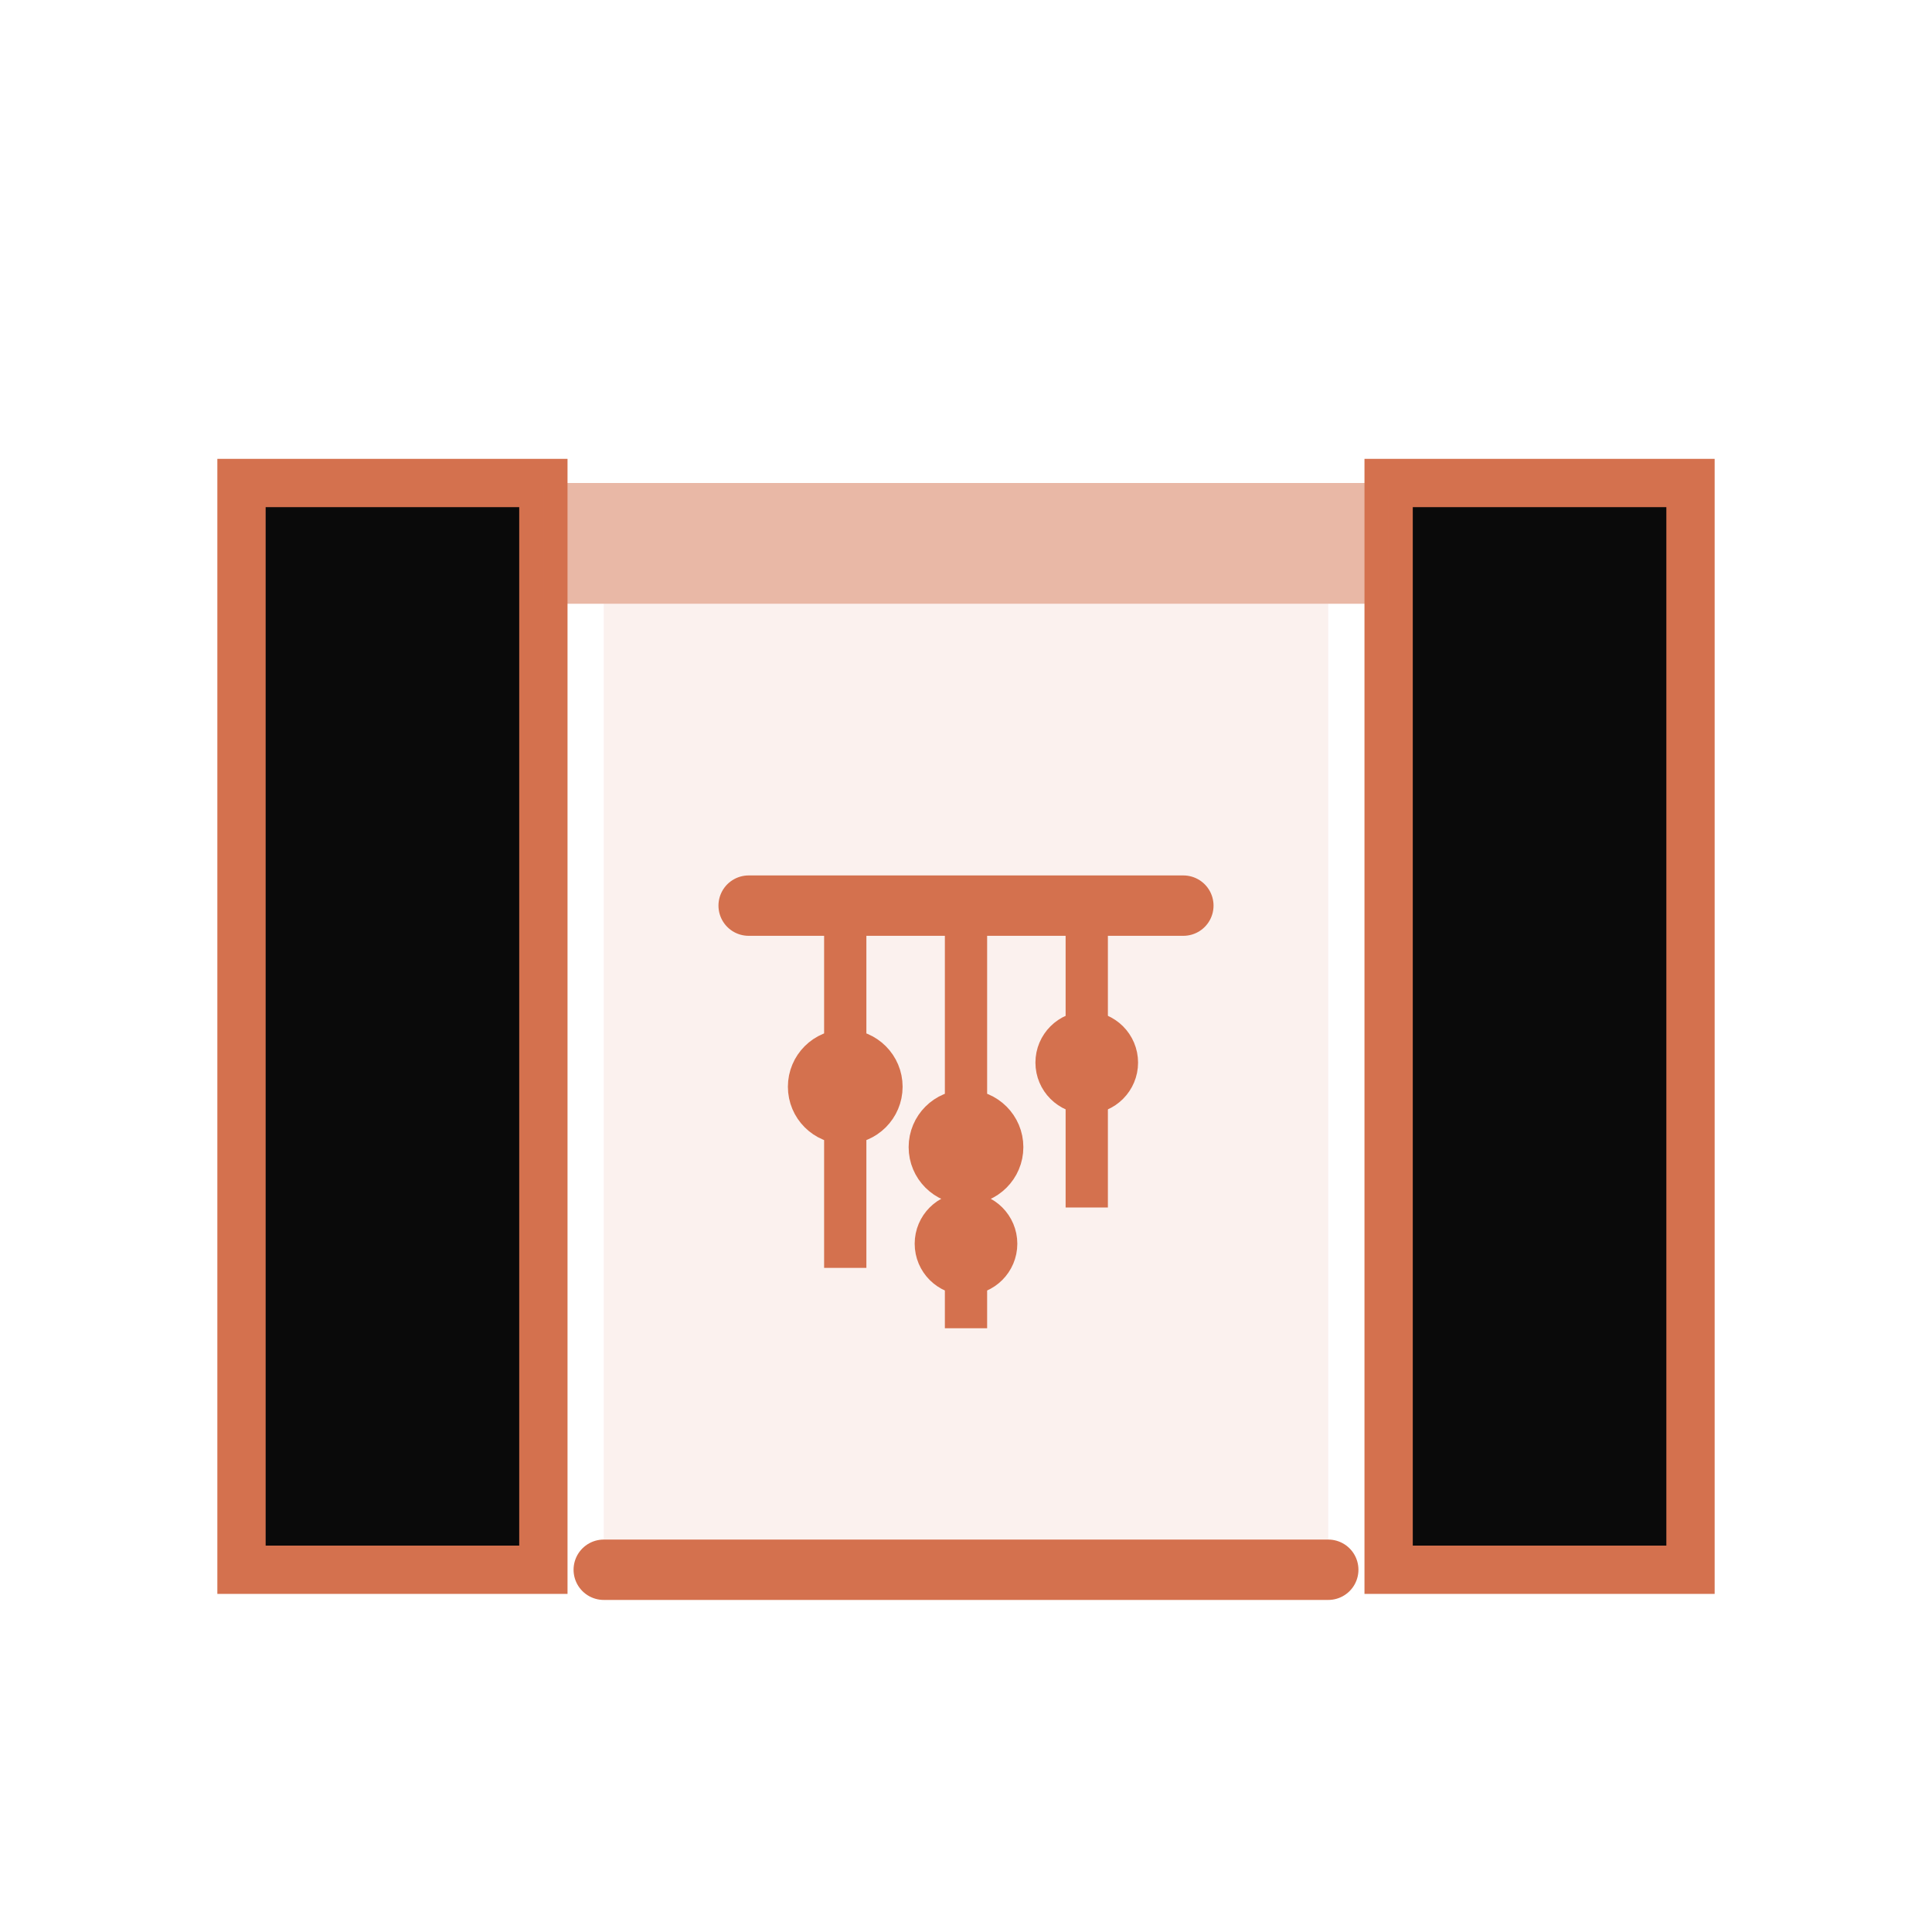
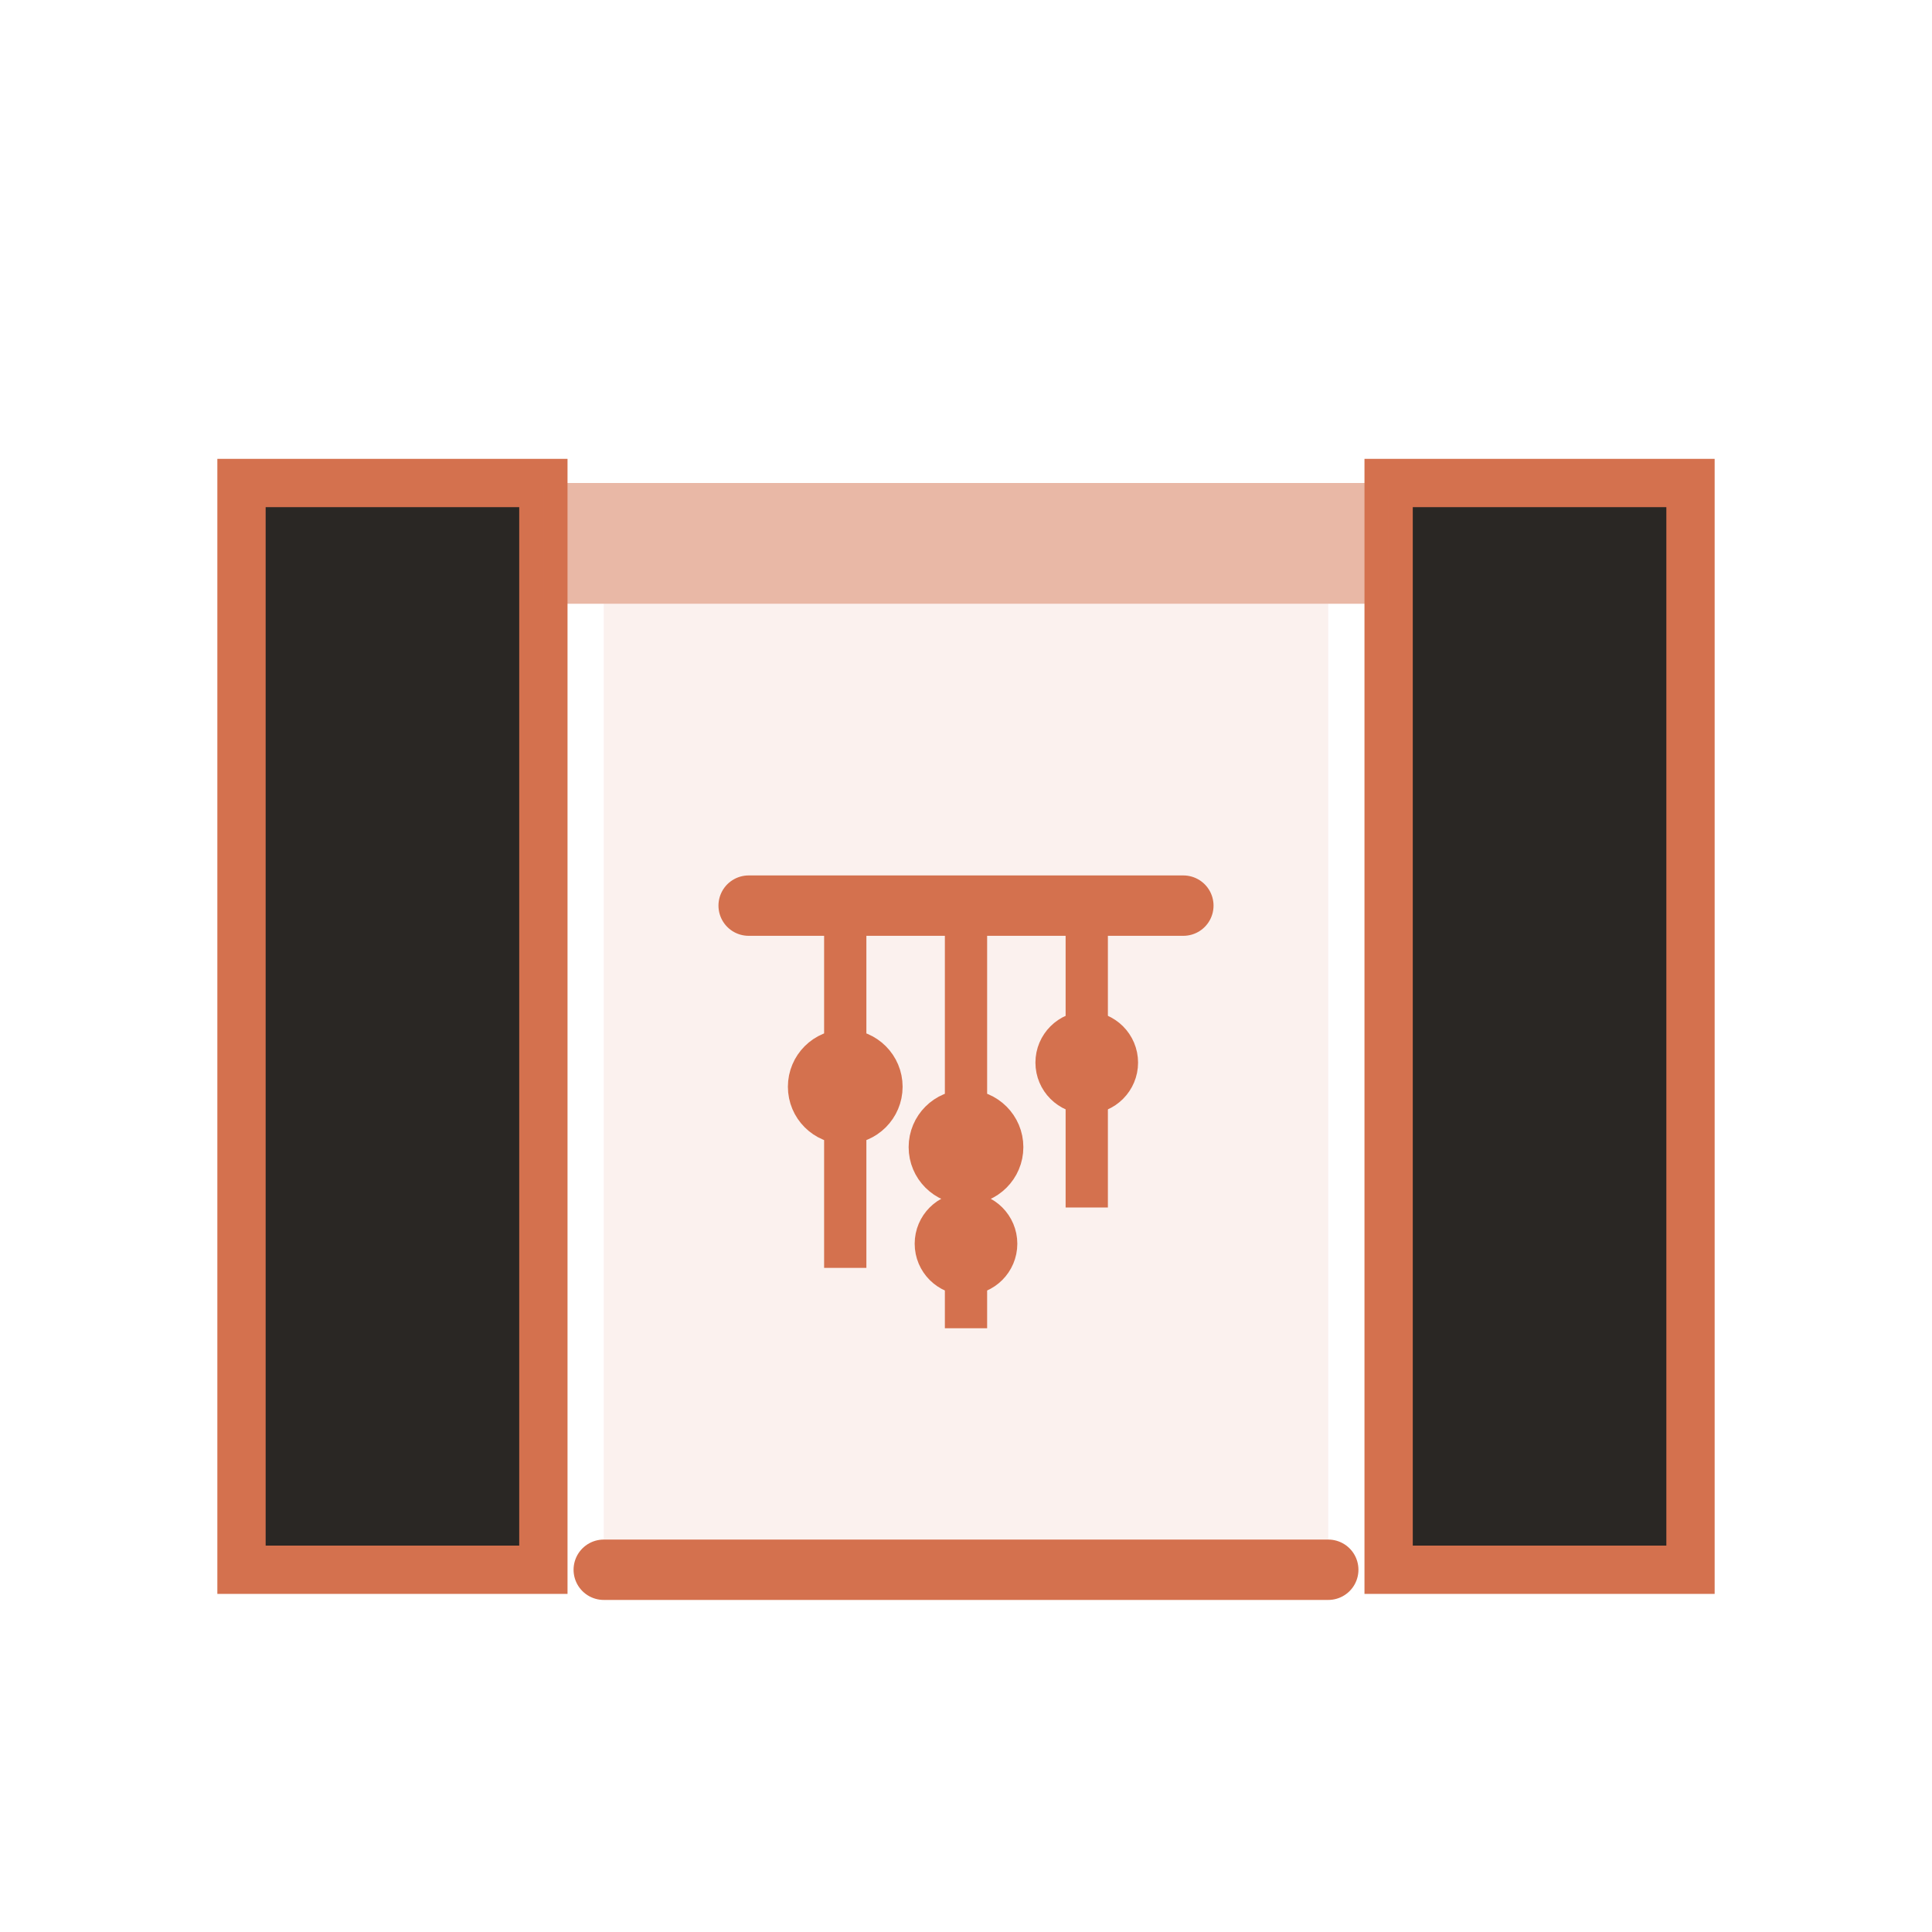
<svg xmlns="http://www.w3.org/2000/svg" viewBox="0 0 16 16">
-   <rect x="2" y="4" width="2.5" height="9" fill="#0A0A0A" stroke="#D4714E" stroke-width="0.4" />
-   <rect x="11.5" y="4" width="2.5" height="9" fill="#0A0A0A" stroke="#D4714E" stroke-width="0.4" />
+   <rect x="2" y="4" width="2.5" height="9" fill="#2A2724" stroke="#D4714E" stroke-width="0.4" />
+   <rect x="11.5" y="4" width="2.5" height="9" fill="#2A2724" stroke="#D4714E" stroke-width="0.4" />
  <rect x="4.5" y="4" width="7" height="1" fill="#D4714E" opacity="0.5" />
  <rect x="5" y="5" width="6" height="8" fill="#D4714E" opacity="0.1" />
  <line x1="6.2" y1="7.5" x2="9.8" y2="7.5" stroke="#D4714E" stroke-width="0.5" stroke-linecap="round" />
  <line x1="7" y1="7.5" x2="7" y2="10.5" stroke="#D4714E" stroke-width="0.35" />
  <circle cx="7" cy="9" r="0.3" fill="none" stroke="#D4714E" stroke-width="0.35" />
  <line x1="8" y1="7.5" x2="8" y2="11" stroke="#D4714E" stroke-width="0.35" />
  <circle cx="8" cy="9.5" r="0.3" fill="none" stroke="#D4714E" stroke-width="0.35" />
  <circle cx="8" cy="10.3" r="0.25" fill="none" stroke="#D4714E" stroke-width="0.35" />
  <line x1="9" y1="7.5" x2="9" y2="10" stroke="#D4714E" stroke-width="0.35" />
  <circle cx="9" cy="8.8" r="0.25" fill="none" stroke="#D4714E" stroke-width="0.35" />
  <line x1="5" y1="13" x2="11" y2="13" stroke="#D4714E" stroke-width="0.5" stroke-linecap="round" />
</svg>
